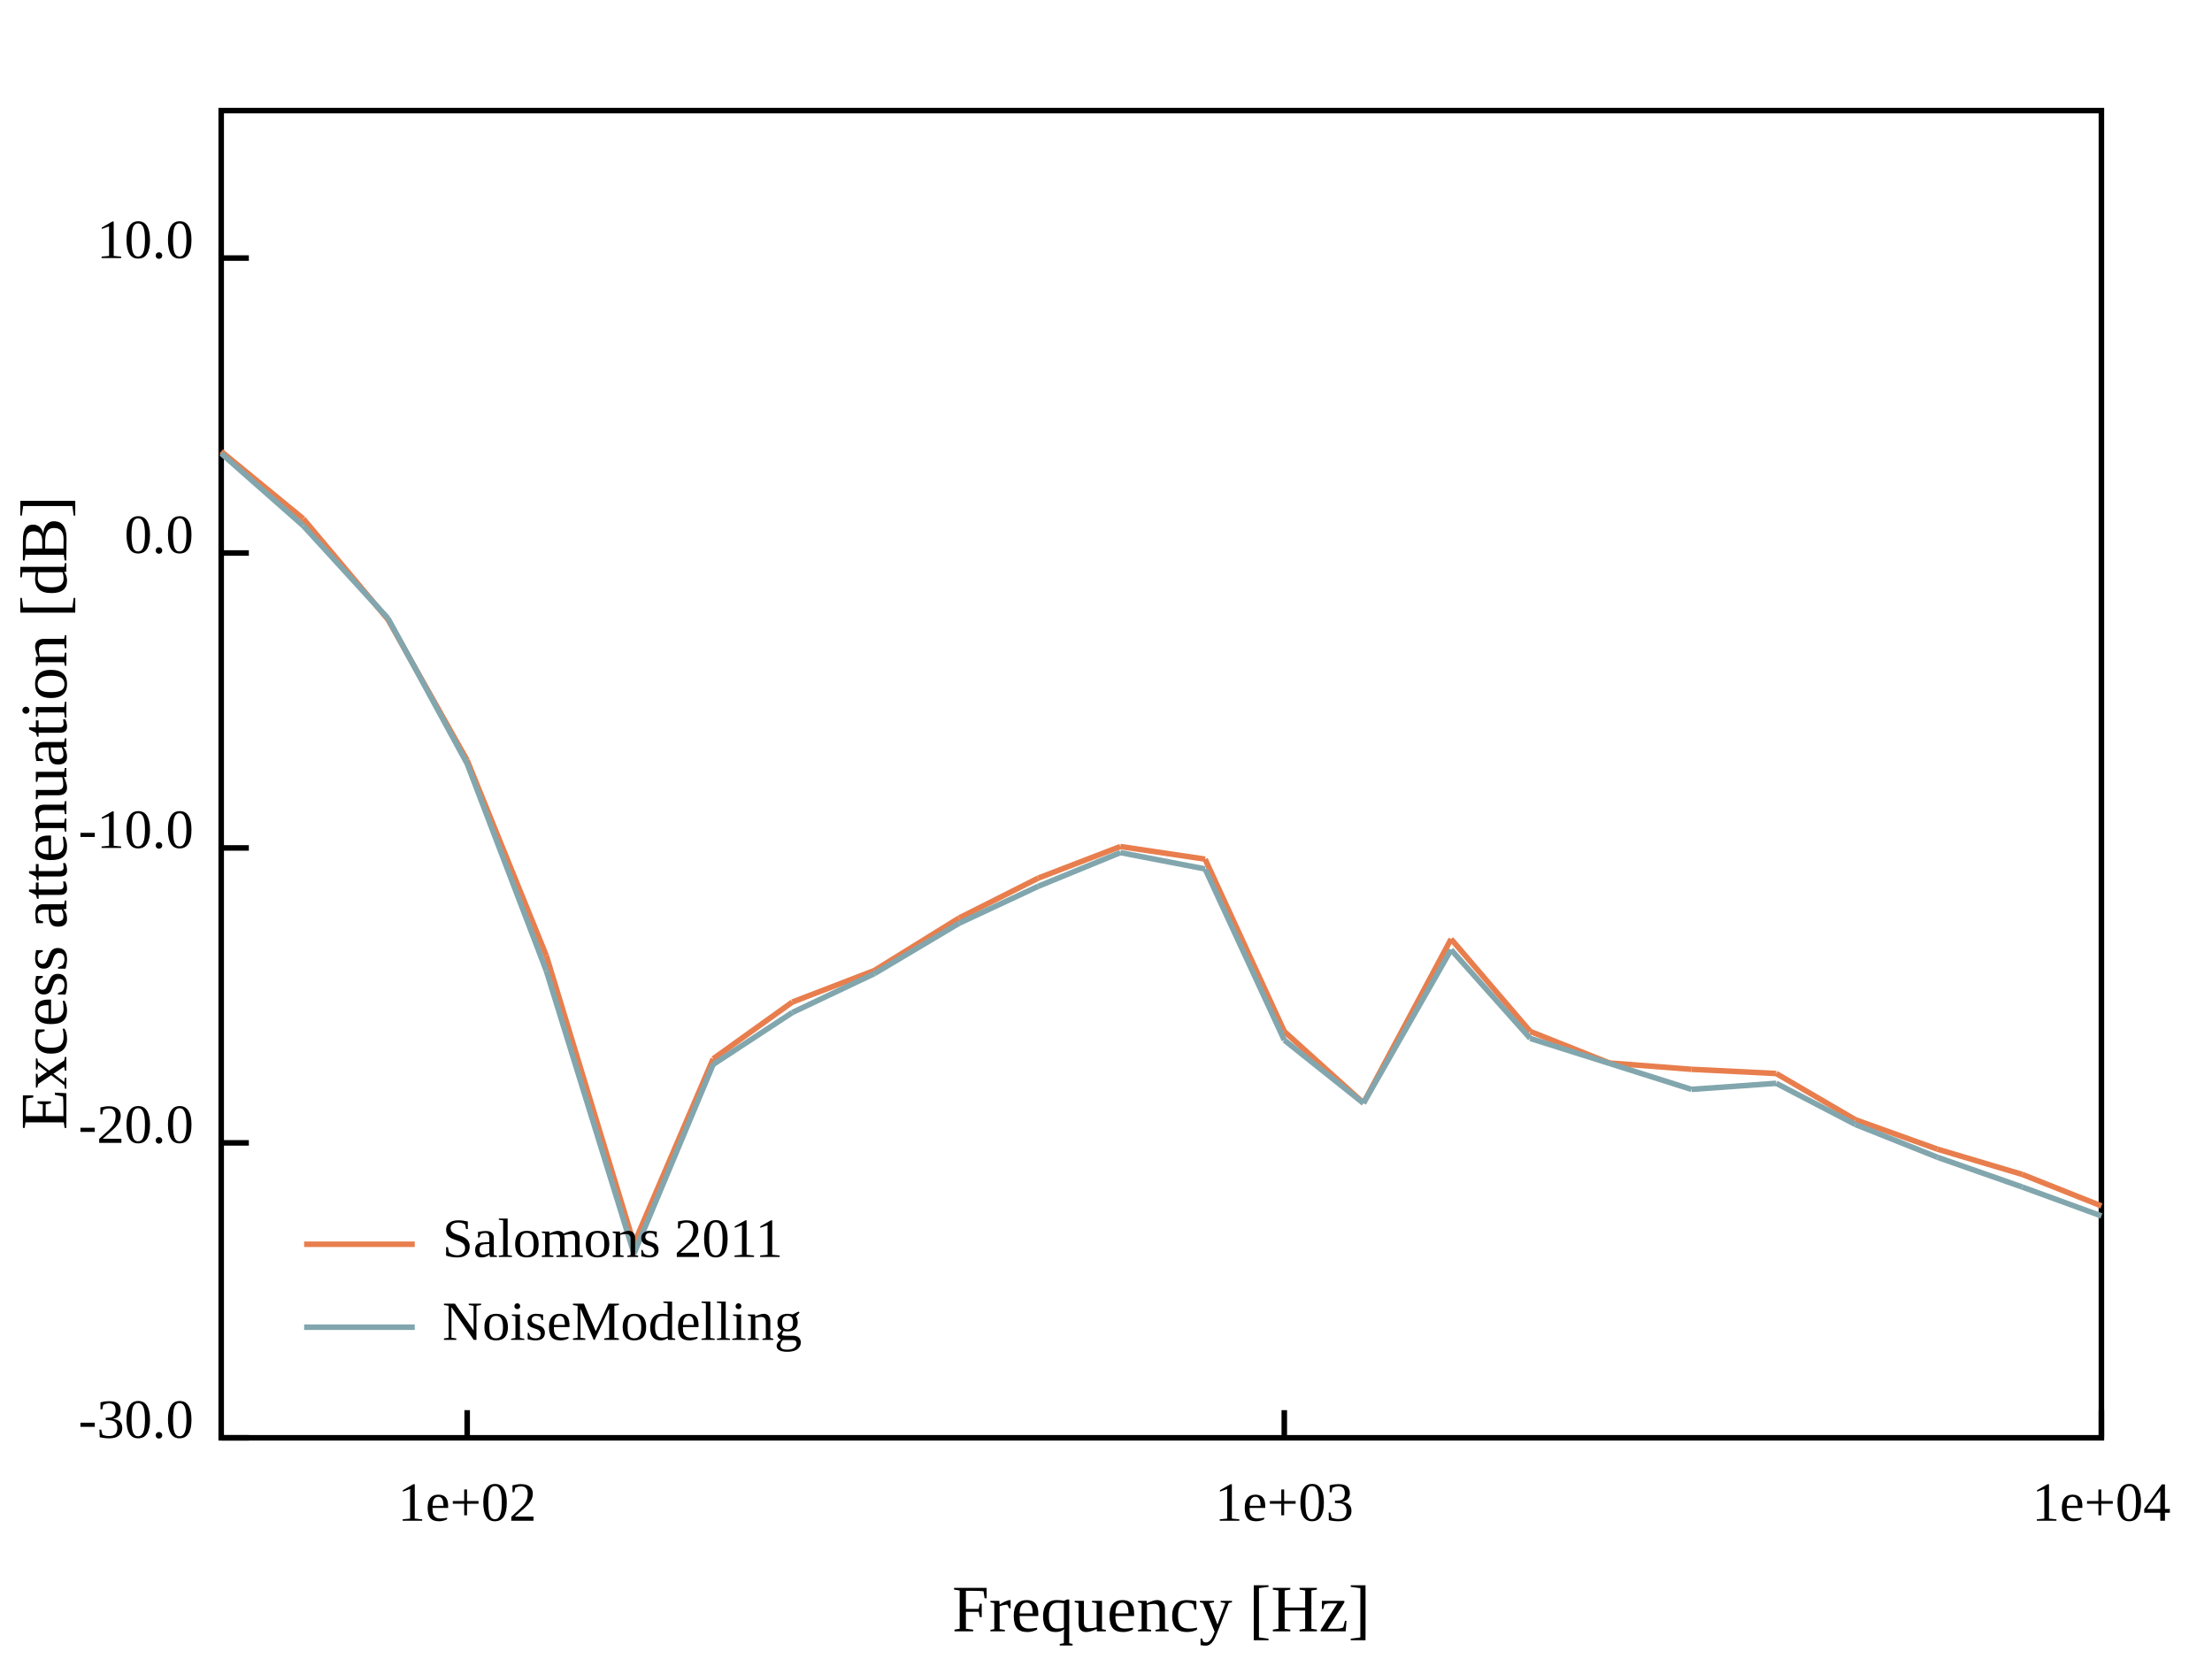
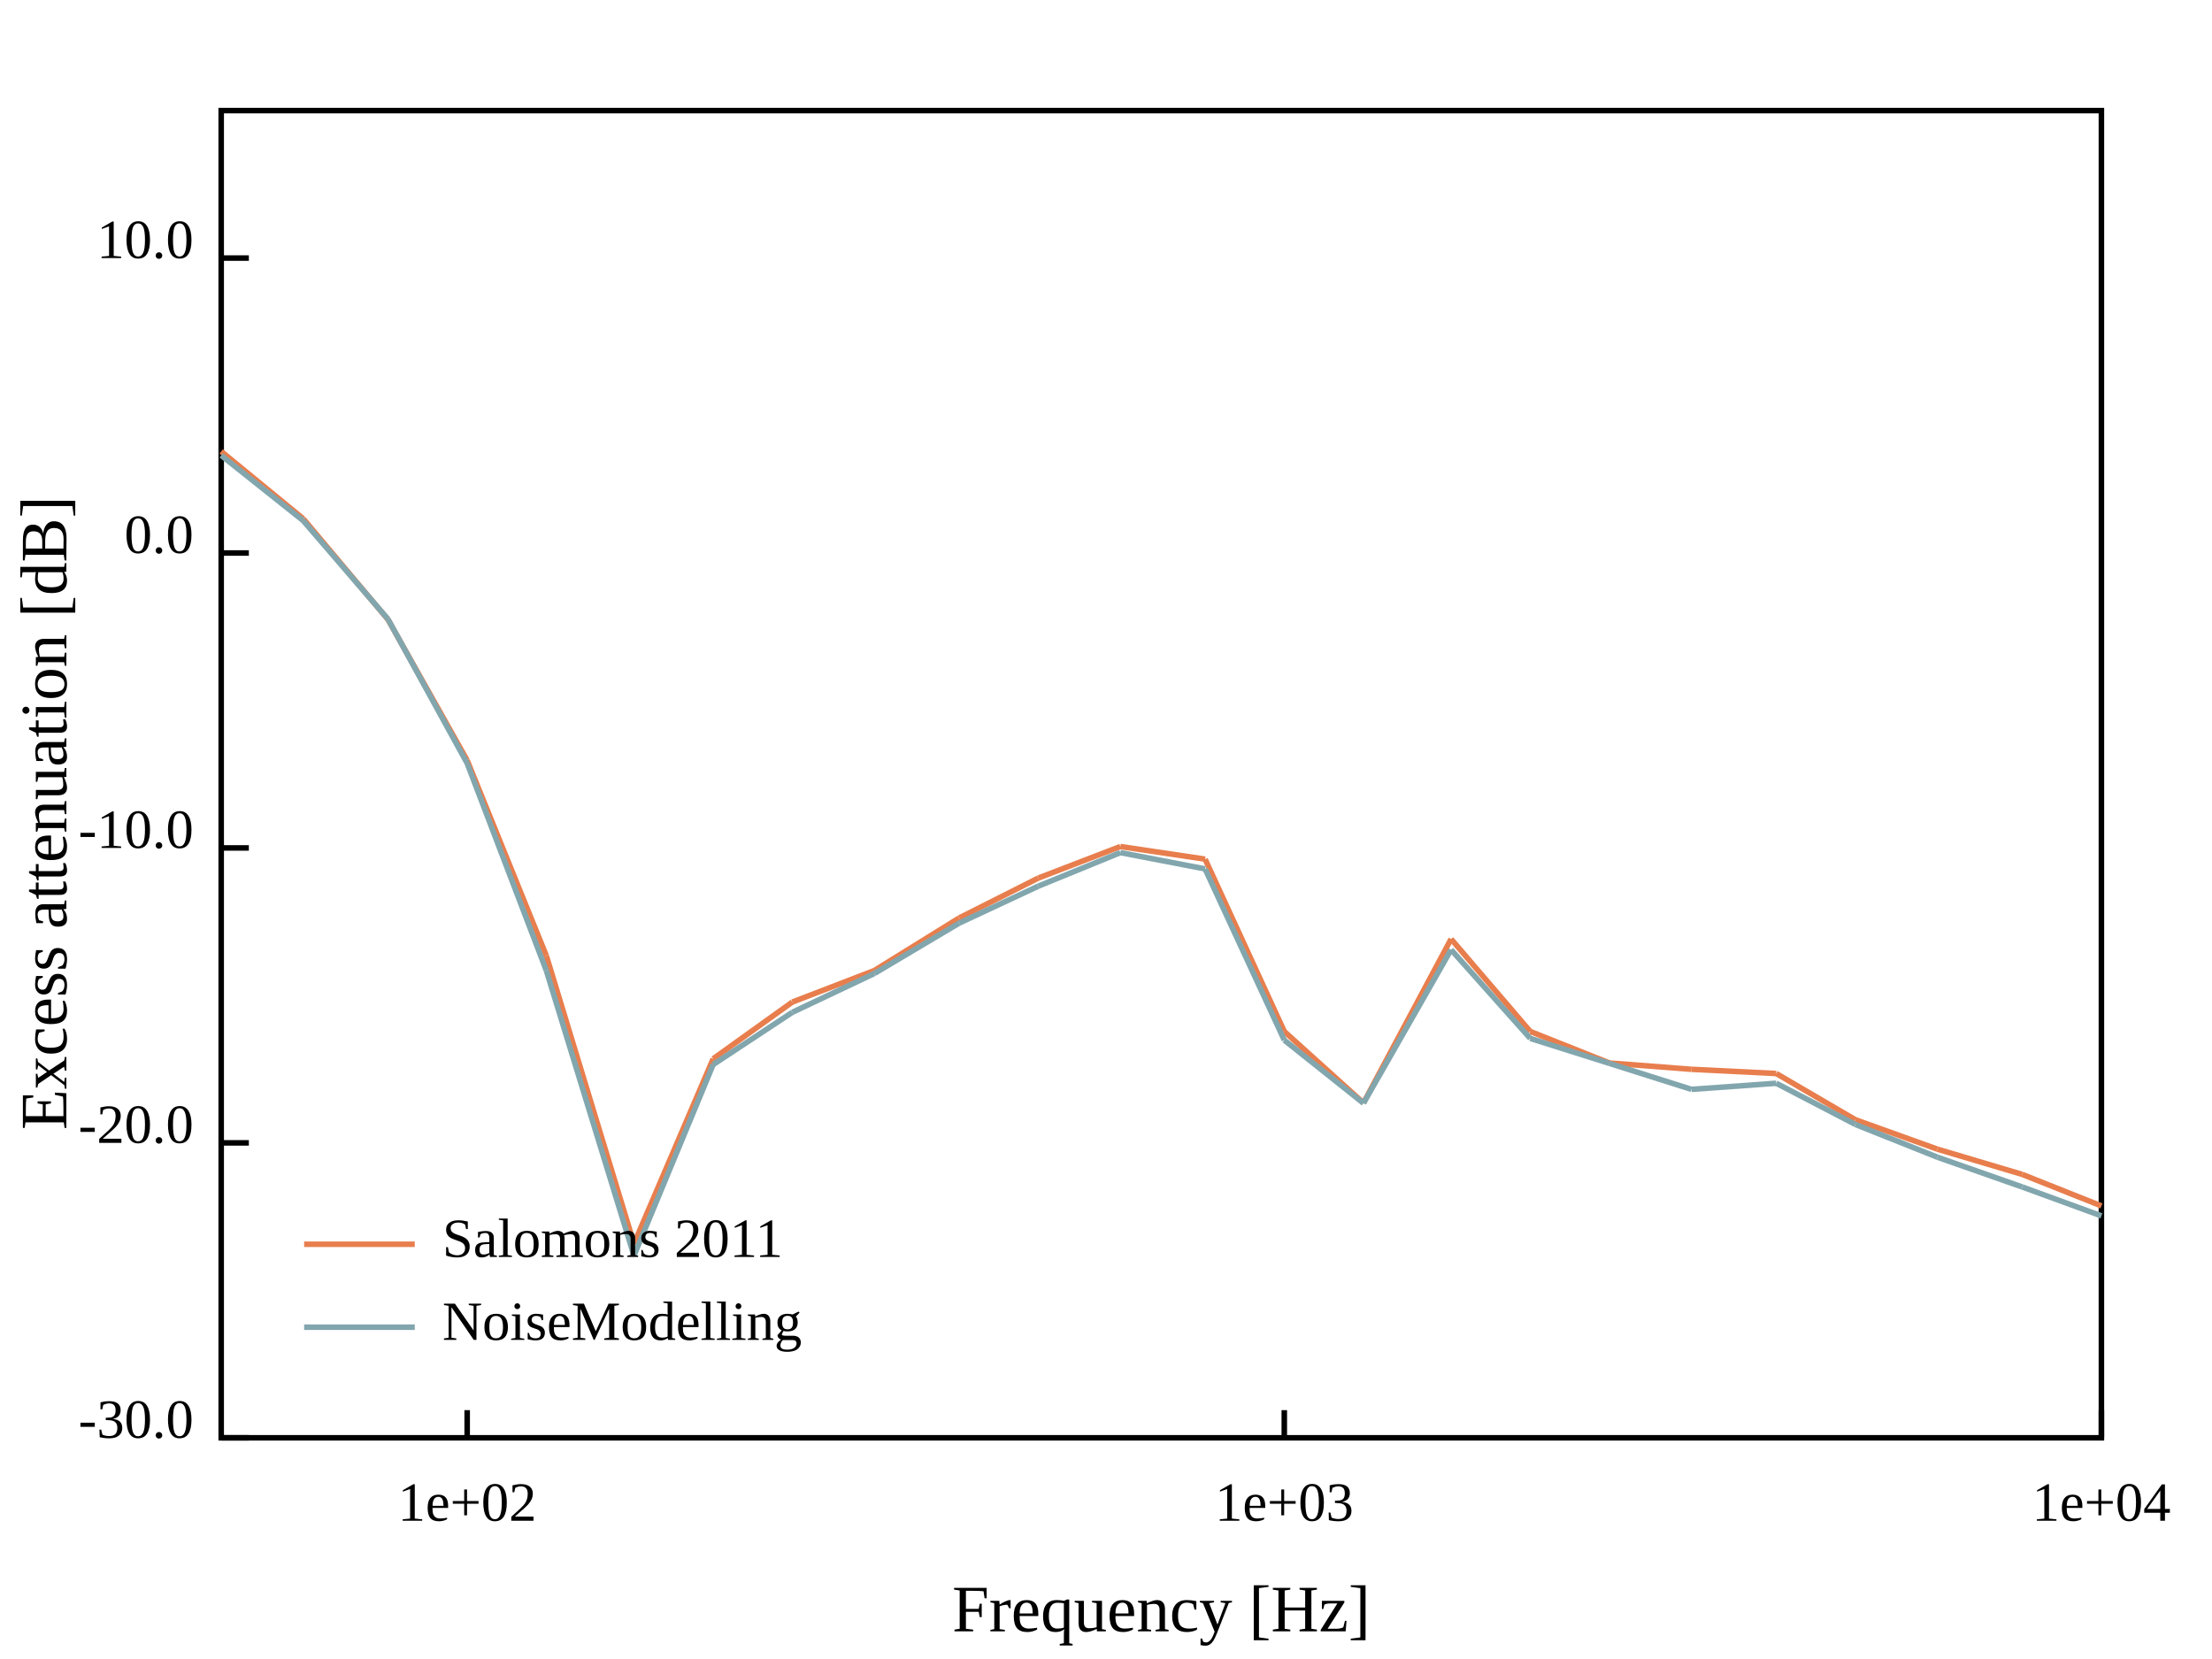
<svg xmlns="http://www.w3.org/2000/svg" height="300" width="400">
  <rect width="400" height="300" x="0" y="0" style="fill:white; stroke:none" />
  <rect width="340" height="240" x="40" y="20" style="fill:none; stroke-width:1;stroke:black" />
  <line x1="40" y1="260" x2="45" y2="260" style="fill:none; stroke-width:1; stroke:black" />
  <text x="35" y="260" text-anchor="end" style="stroke:none; fill:black; font-size:smaller">-30.0</text>
  <line x1="40" y1="206.667" x2="45" y2="206.667" style="fill:none; stroke-width:1; stroke:black" />
  <text x="35" y="206.667" text-anchor="end" style="stroke:none; fill:black; font-size:smaller">-20.0</text>
  <line x1="40" y1="153.333" x2="45" y2="153.333" style="fill:none; stroke-width:1; stroke:black" />
  <text x="35" y="153.333" text-anchor="end" style="stroke:none; fill:black; font-size:smaller">-10.0</text>
  <line x1="40" y1="100" x2="45" y2="100" style="fill:none; stroke-width:1; stroke:black" />
  <text x="35" y="100" text-anchor="end" style="stroke:none; fill:black; font-size:smaller">0.0</text>
  <line x1="40" y1="46.667" x2="45" y2="46.667" style="fill:none; stroke-width:1; stroke:black" />
  <text x="35" y="46.667" text-anchor="end" style="stroke:none; fill:black; font-size:smaller">10.0</text>
  <line x1="84.48" y1="260" x2="84.48" y2="255" style="fill:none; stroke-width:1; stroke:black" />
  <text x="84.48" y="275" text-anchor="middle" style="stroke:none; fill:black; font-size:smaller">1e+02</text>
  <line x1="232.24" y1="260" x2="232.24" y2="255" style="fill:none; stroke-width:1; stroke:black" />
  <text x="232.24" y="275" text-anchor="middle" style="stroke:none; fill:black; font-size:smaller">1e+03</text>
  <line x1="380" y1="260" x2="380" y2="255" style="fill:none; stroke-width:1; stroke:black" />
  <text x="380" y="275" text-anchor="middle" style="stroke:none; fill:black; font-size:smaller">1e+04</text>
  <line x1="40" y1="81.631" x2="54.831" y2="93.793" style="fill:none; stroke-width:1; stroke:rgb(232,126,77)" />
  <line x1="54.831" y1="93.793" x2="70.161" y2="112.035" style="fill:none; stroke-width:1; stroke:rgb(232,126,77)" />
  <line x1="70.161" y1="112.035" x2="84.48" y2="137.498" style="fill:none; stroke-width:1; stroke:rgb(232,126,77)" />
  <line x1="84.48" y1="137.498" x2="98.8" y2="172.842" style="fill:none; stroke-width:1; stroke:rgb(232,126,77)" />
  <line x1="98.8" y1="172.842" x2="114.641" y2="224.909" style="fill:none; stroke-width:1; stroke:rgb(232,126,77)" />
  <line x1="114.641" y1="224.909" x2="128.96" y2="191.465" style="fill:none; stroke-width:1; stroke:rgb(232,126,77)" />
  <line x1="128.96" y1="191.465" x2="143.28" y2="181.203" style="fill:none; stroke-width:1; stroke:rgb(232,126,77)" />
  <line x1="143.28" y1="181.203" x2="158.11" y2="175.503" style="fill:none; stroke-width:1; stroke:rgb(232,126,77)" />
  <line x1="158.11" y1="175.503" x2="173.441" y2="166.002" style="fill:none; stroke-width:1; stroke:rgb(232,126,77)" />
  <line x1="173.441" y1="166.002" x2="187.76" y2="158.781" style="fill:none; stroke-width:1; stroke:rgb(232,126,77)" />
  <line x1="187.76" y1="158.781" x2="202.591" y2="153.08" style="fill:none; stroke-width:1; stroke:rgb(232,126,77)" />
  <line x1="202.591" y1="153.08" x2="217.921" y2="155.36" style="fill:none; stroke-width:1; stroke:rgb(232,126,77)" />
  <line x1="217.921" y1="155.36" x2="232.24" y2="186.524" style="fill:none; stroke-width:1; stroke:rgb(232,126,77)" />
  <line x1="232.24" y1="186.524" x2="246.559" y2="199.446" style="fill:none; stroke-width:1; stroke:rgb(232,126,77)" />
  <line x1="246.559" y1="199.446" x2="262.401" y2="169.802" style="fill:none; stroke-width:1; stroke:rgb(232,126,77)" />
  <line x1="262.401" y1="169.802" x2="276.72" y2="186.524" style="fill:none; stroke-width:1; stroke:rgb(232,126,77)" />
  <line x1="276.72" y1="186.524" x2="291.04" y2="192.225" style="fill:none; stroke-width:1; stroke:rgb(232,126,77)" />
  <line x1="291.04" y1="192.225" x2="305.87" y2="193.365" style="fill:none; stroke-width:1; stroke:rgb(232,126,77)" />
  <line x1="305.87" y1="193.365" x2="321.2" y2="194.125" style="fill:none; stroke-width:1; stroke:rgb(232,126,77)" />
  <line x1="321.2" y1="194.125" x2="335.52" y2="202.486" style="fill:none; stroke-width:1; stroke:rgb(232,126,77)" />
  <line x1="335.52" y1="202.486" x2="350.351" y2="207.807" style="fill:none; stroke-width:1; stroke:rgb(232,126,77)" />
  <line x1="350.351" y1="207.807" x2="365.681" y2="212.367" style="fill:none; stroke-width:1; stroke:rgb(232,126,77)" />
  <line x1="365.681" y1="212.367" x2="380" y2="218.068" style="fill:none; stroke-width:1; stroke:rgb(232,126,77)" />
-   <line x1="40" y1="81.989" x2="54.831" y2="95.063" style="fill:none; stroke-width:1; stroke:rgb(130,166,173)" />
-   <line x1="54.831" y1="95.063" x2="70.161" y2="111.824" style="fill:none; stroke-width:1; stroke:rgb(130,166,173)" />
-   <line x1="70.161" y1="111.824" x2="84.48" y2="138.112" style="fill:none; stroke-width:1; stroke:rgb(130,166,173)" />
-   <line x1="84.48" y1="138.112" x2="98.8" y2="175.572" style="fill:none; stroke-width:1; stroke:rgb(130,166,173)" />
-   <line x1="98.8" y1="175.572" x2="114.641" y2="226.676" style="fill:none; stroke-width:1; stroke:rgb(130,166,173)" />
-   <line x1="114.641" y1="226.676" x2="128.96" y2="192.485" style="fill:none; stroke-width:1; stroke:rgb(130,166,173)" />
-   <line x1="128.96" y1="192.485" x2="143.28" y2="183.096" style="fill:none; stroke-width:1; stroke:rgb(130,166,173)" />
-   <line x1="143.28" y1="183.096" x2="158.11" y2="176.061" style="fill:none; stroke-width:1; stroke:rgb(130,166,173)" />
-   <line x1="158.11" y1="176.061" x2="173.441" y2="166.95" style="fill:none; stroke-width:1; stroke:rgb(130,166,173)" />
-   <line x1="173.441" y1="166.95" x2="187.76" y2="160.264" style="fill:none; stroke-width:1; stroke:rgb(130,166,173)" />
-   <line x1="187.76" y1="160.264" x2="202.591" y2="154.176" style="fill:none; stroke-width:1; stroke:rgb(130,166,173)" />
-   <line x1="202.591" y1="154.176" x2="217.921" y2="157.13" style="fill:none; stroke-width:1; stroke:rgb(130,166,173)" />
-   <line x1="217.921" y1="157.13" x2="232.24" y2="188.085" style="fill:none; stroke-width:1; stroke:rgb(130,166,173)" />
-   <line x1="232.24" y1="188.085" x2="246.559" y2="199.501" style="fill:none; stroke-width:1; stroke:rgb(130,166,173)" />
-   <line x1="246.559" y1="199.501" x2="262.401" y2="171.74" style="fill:none; stroke-width:1; stroke:rgb(130,166,173)" />
-   <line x1="262.401" y1="171.74" x2="276.72" y2="187.781" style="fill:none; stroke-width:1; stroke:rgb(130,166,173)" />
-   <line x1="276.72" y1="187.781" x2="291.04" y2="192.302" style="fill:none; stroke-width:1; stroke:rgb(130,166,173)" />
-   <line x1="291.04" y1="192.302" x2="305.87" y2="196.994" style="fill:none; stroke-width:1; stroke:rgb(130,166,173)" />
-   <line x1="305.87" y1="196.994" x2="321.2" y2="195.895" style="fill:none; stroke-width:1; stroke:rgb(130,166,173)" />
-   <line x1="321.2" y1="195.895" x2="335.52" y2="203.345" style="fill:none; stroke-width:1; stroke:rgb(130,166,173)" />
-   <line x1="335.52" y1="203.345" x2="350.351" y2="209.272" style="fill:none; stroke-width:1; stroke:rgb(130,166,173)" />
-   <line x1="350.351" y1="209.272" x2="365.681" y2="214.649" style="fill:none; stroke-width:1; stroke:rgb(130,166,173)" />
-   <line x1="365.681" y1="214.649" x2="380" y2="219.879" style="fill:none; stroke-width:1; stroke:rgb(130,166,173)" />
+   <line x1="40" y1="82.35" x2="54.831" y2="94.155" style="fill:none; stroke-width:1; stroke:rgb(130,166,173)" />
+   <line x1="54.831" y1="94.155" x2="70.161" y2="111.964" style="fill:none; stroke-width:1; stroke:rgb(130,166,173)" />
+   <line x1="70.161" y1="111.964" x2="84.48" y2="138.031" style="fill:none; stroke-width:1; stroke:rgb(130,166,173)" />
+   <line x1="84.48" y1="138.031" x2="98.8" y2="175.519" style="fill:none; stroke-width:1; stroke:rgb(130,166,173)" />
+   <line x1="98.8" y1="175.519" x2="114.641" y2="227.054" style="fill:none; stroke-width:1; stroke:rgb(130,166,173)" />
+   <line x1="114.641" y1="227.054" x2="128.96" y2="192.505" style="fill:none; stroke-width:1; stroke:rgb(130,166,173)" />
+   <line x1="128.96" y1="192.505" x2="143.28" y2="183.058" style="fill:none; stroke-width:1; stroke:rgb(130,166,173)" />
+   <line x1="143.28" y1="183.058" x2="158.11" y2="176.037" style="fill:none; stroke-width:1; stroke:rgb(130,166,173)" />
+   <line x1="158.11" y1="176.037" x2="173.441" y2="166.93" style="fill:none; stroke-width:1; stroke:rgb(130,166,173)" />
+   <line x1="173.441" y1="166.93" x2="187.76" y2="160.244" style="fill:none; stroke-width:1; stroke:rgb(130,166,173)" />
+   <line x1="187.76" y1="160.244" x2="202.591" y2="154.179" style="fill:none; stroke-width:1; stroke:rgb(130,166,173)" />
+   <line x1="202.591" y1="154.179" x2="217.921" y2="157.127" style="fill:none; stroke-width:1; stroke:rgb(130,166,173)" />
+   <line x1="217.921" y1="157.127" x2="232.24" y2="188.089" style="fill:none; stroke-width:1; stroke:rgb(130,166,173)" />
+   <line x1="232.24" y1="188.089" x2="246.559" y2="199.497" style="fill:none; stroke-width:1; stroke:rgb(130,166,173)" />
+   <line x1="246.559" y1="199.497" x2="262.401" y2="171.734" style="fill:none; stroke-width:1; stroke:rgb(130,166,173)" />
+   <line x1="262.401" y1="171.734" x2="276.72" y2="187.779" style="fill:none; stroke-width:1; stroke:rgb(130,166,173)" />
+   <line x1="276.72" y1="187.779" x2="291.04" y2="192.297" style="fill:none; stroke-width:1; stroke:rgb(130,166,173)" />
+   <line x1="291.04" y1="192.297" x2="305.87" y2="196.99" style="fill:none; stroke-width:1; stroke:rgb(130,166,173)" />
+   <line x1="305.87" y1="196.99" x2="321.2" y2="195.887" style="fill:none; stroke-width:1; stroke:rgb(130,166,173)" />
+   <line x1="321.2" y1="195.887" x2="335.52" y2="203.336" style="fill:none; stroke-width:1; stroke:rgb(130,166,173)" />
+   <line x1="335.52" y1="203.336" x2="350.351" y2="209.262" style="fill:none; stroke-width:1; stroke:rgb(130,166,173)" />
+   <line x1="350.351" y1="209.262" x2="365.681" y2="214.64" style="fill:none; stroke-width:1; stroke:rgb(130,166,173)" />
+   <line x1="365.681" y1="214.64" x2="380" y2="219.869" style="fill:none; stroke-width:1; stroke:rgb(130,166,173)" />
  <text x="210" y="295" text-anchor="middle" style="stroke:none; fill:black">Frequency [Hz]</text>
  <text x="5" y="140" transform="rotate(-90, 12, 140)" text-anchor="middle" style="stroke:none; fill:black">Excess attenuation [dB]</text>
  <line x1="55" y1="225" x2="75" y2="225" style="fill:none; stroke-width:1; stroke:rgb(232,126,77)" />
  <text x="80" y="225" dominant-baseline="middle" style="stroke:none; fill:black; font-size:smaller">Salomons 2011</text>
  <line x1="55" y1="240" x2="75" y2="240" style="fill:none; stroke-width:1; stroke:rgb(130,166,173)" />
  <text x="80" y="240" dominant-baseline="middle" style="stroke:none; fill:black; font-size:smaller">NoiseModelling</text>
</svg>
